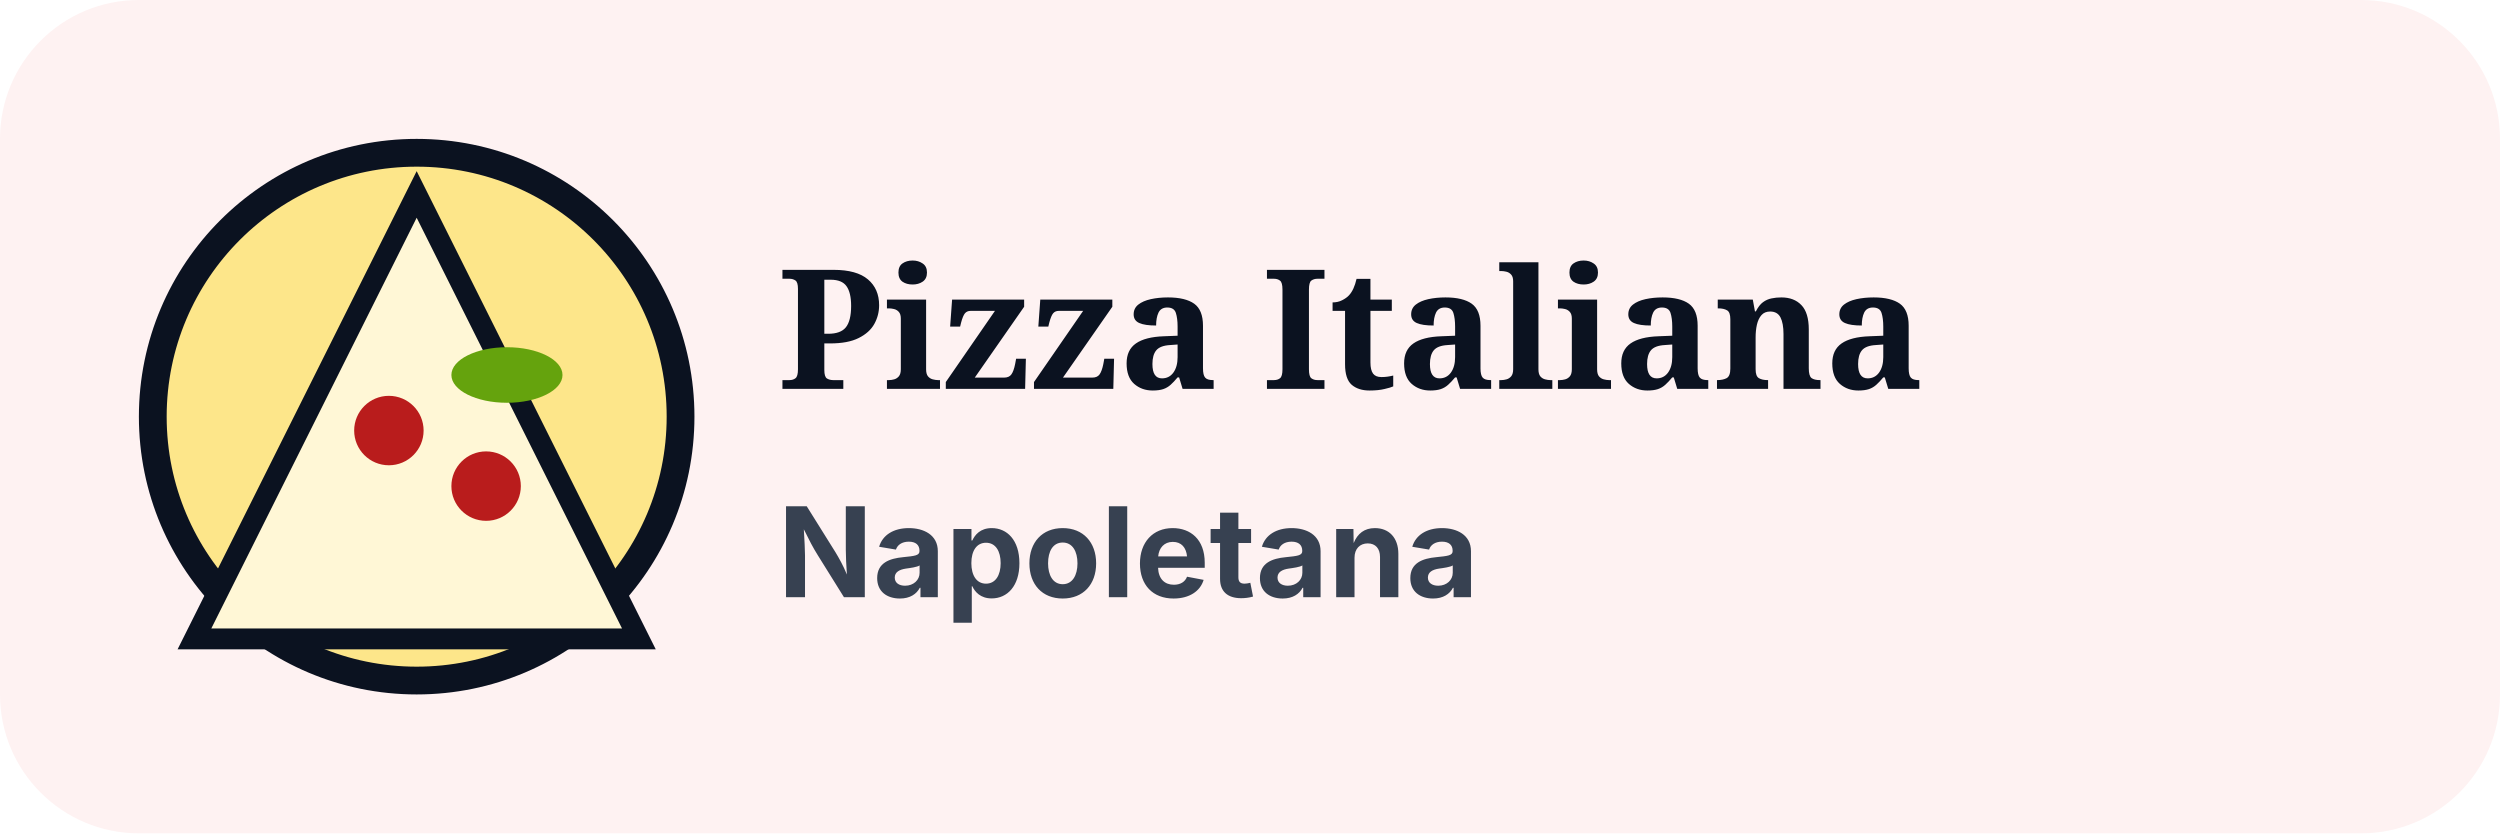
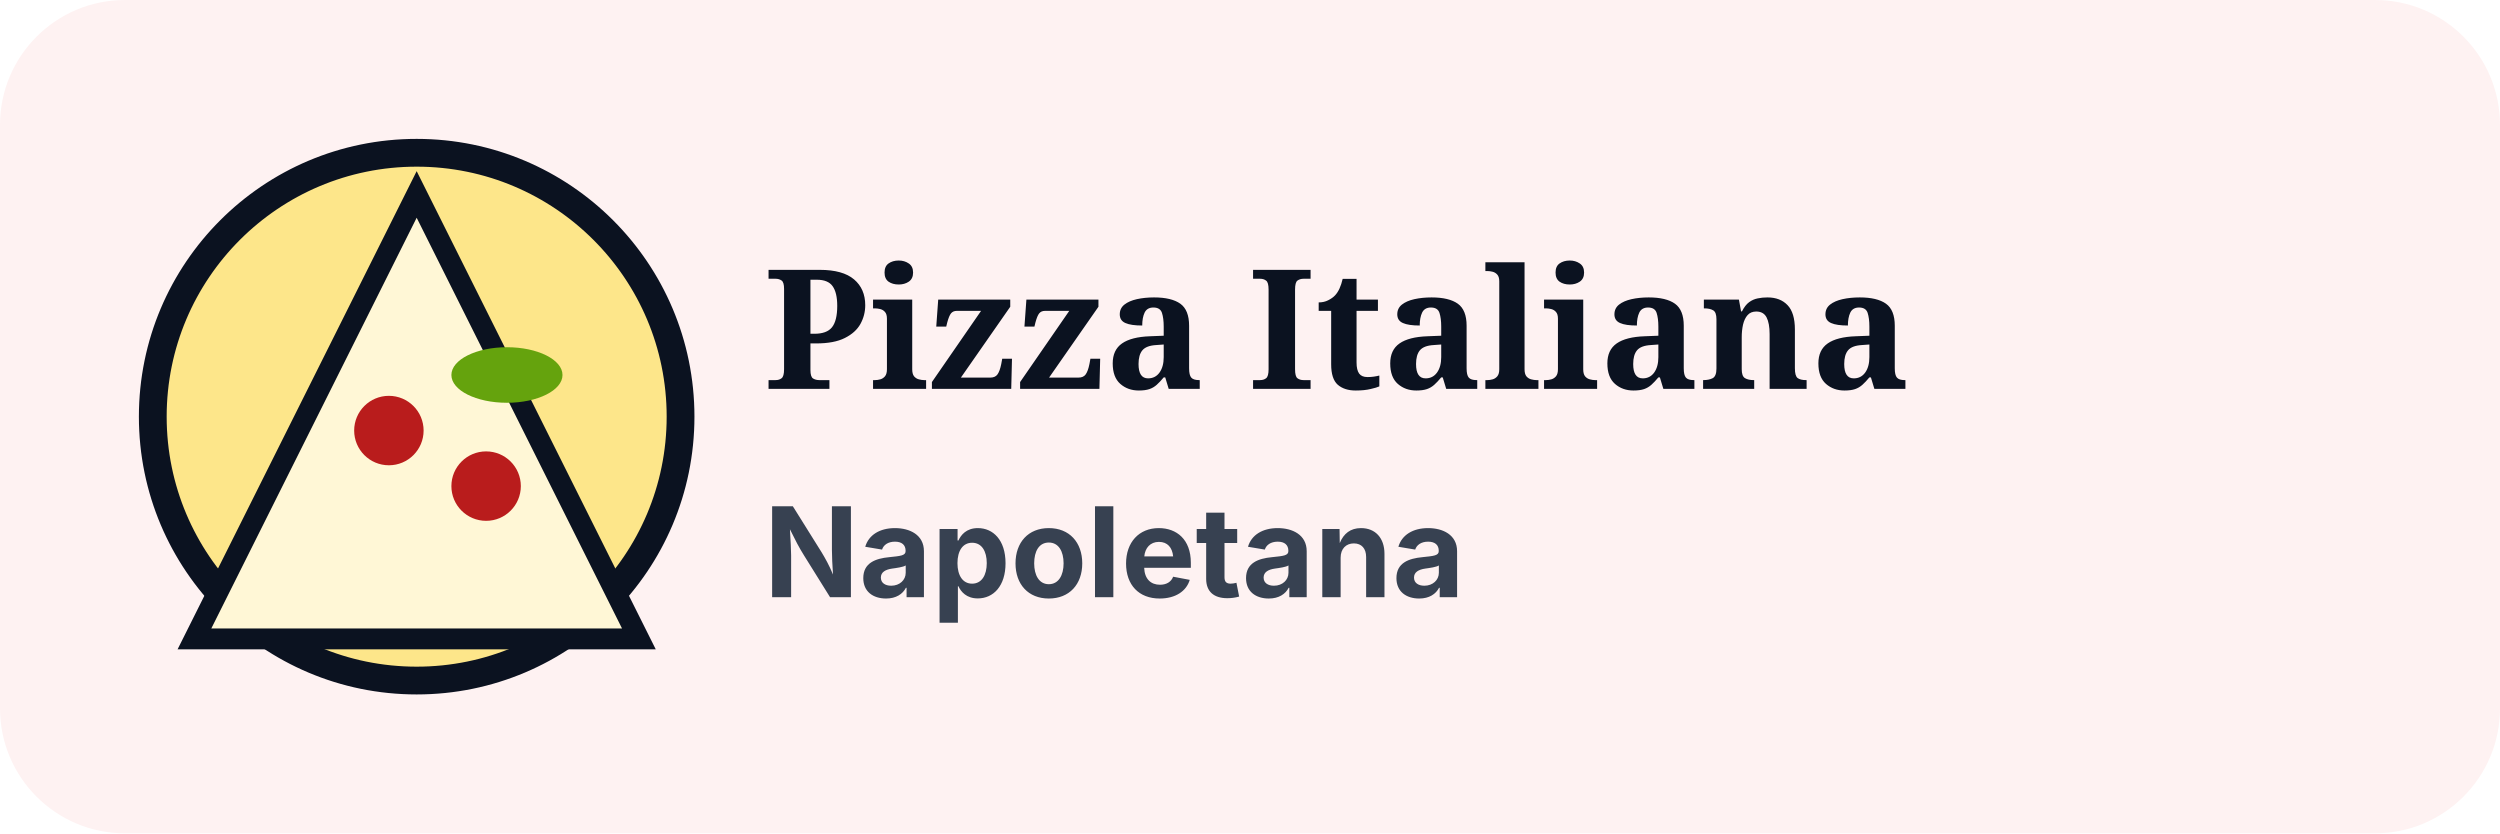
<svg xmlns="http://www.w3.org/2000/svg" viewBox="0 0 360 120">
-   <rect rx="20" width="360" height="120" fill="#fef2f2" />
+   <rect rx="18" width="360" height="120" fill="#fef2f2" />
  <g transform="translate(18,18)">
    <circle cx="42" cy="42" r="38" fill="#fde68a" stroke="#0b1220" stroke-width="4" />
    <path d="M42 10 L74 74 L10 74 Z" fill="#fff7d6" stroke="#0b1220" stroke-width="3" />
    <circle cx="38" cy="44" r="5" fill="#b91c1c" />
    <circle cx="52" cy="52" r="5" fill="#b91c1c" />
    <ellipse cx="55" cy="36" rx="8" ry="4" fill="#65a30d" />
  </g>
-   <text x="112" y="56" font-family="Georgia,serif" font-weight="800" font-size="24" fill="#0b1220">Pizza Italiana</text>
-   <text x="112" y="86" font-family="Inter,system-ui,Arial" font-weight="700" font-size="18" fill="#374151">Napoletana</text>
+   <text x="110" y="56" font-family="Georgia, serif" font-weight="800" font-size="24" fill="#0b1220">Pizza Italiana</text>
+   <text x="110" y="86" font-family="Inter, system-ui" font-weight="700" font-size="18" fill="#374151">Napoletana</text>
</svg>
